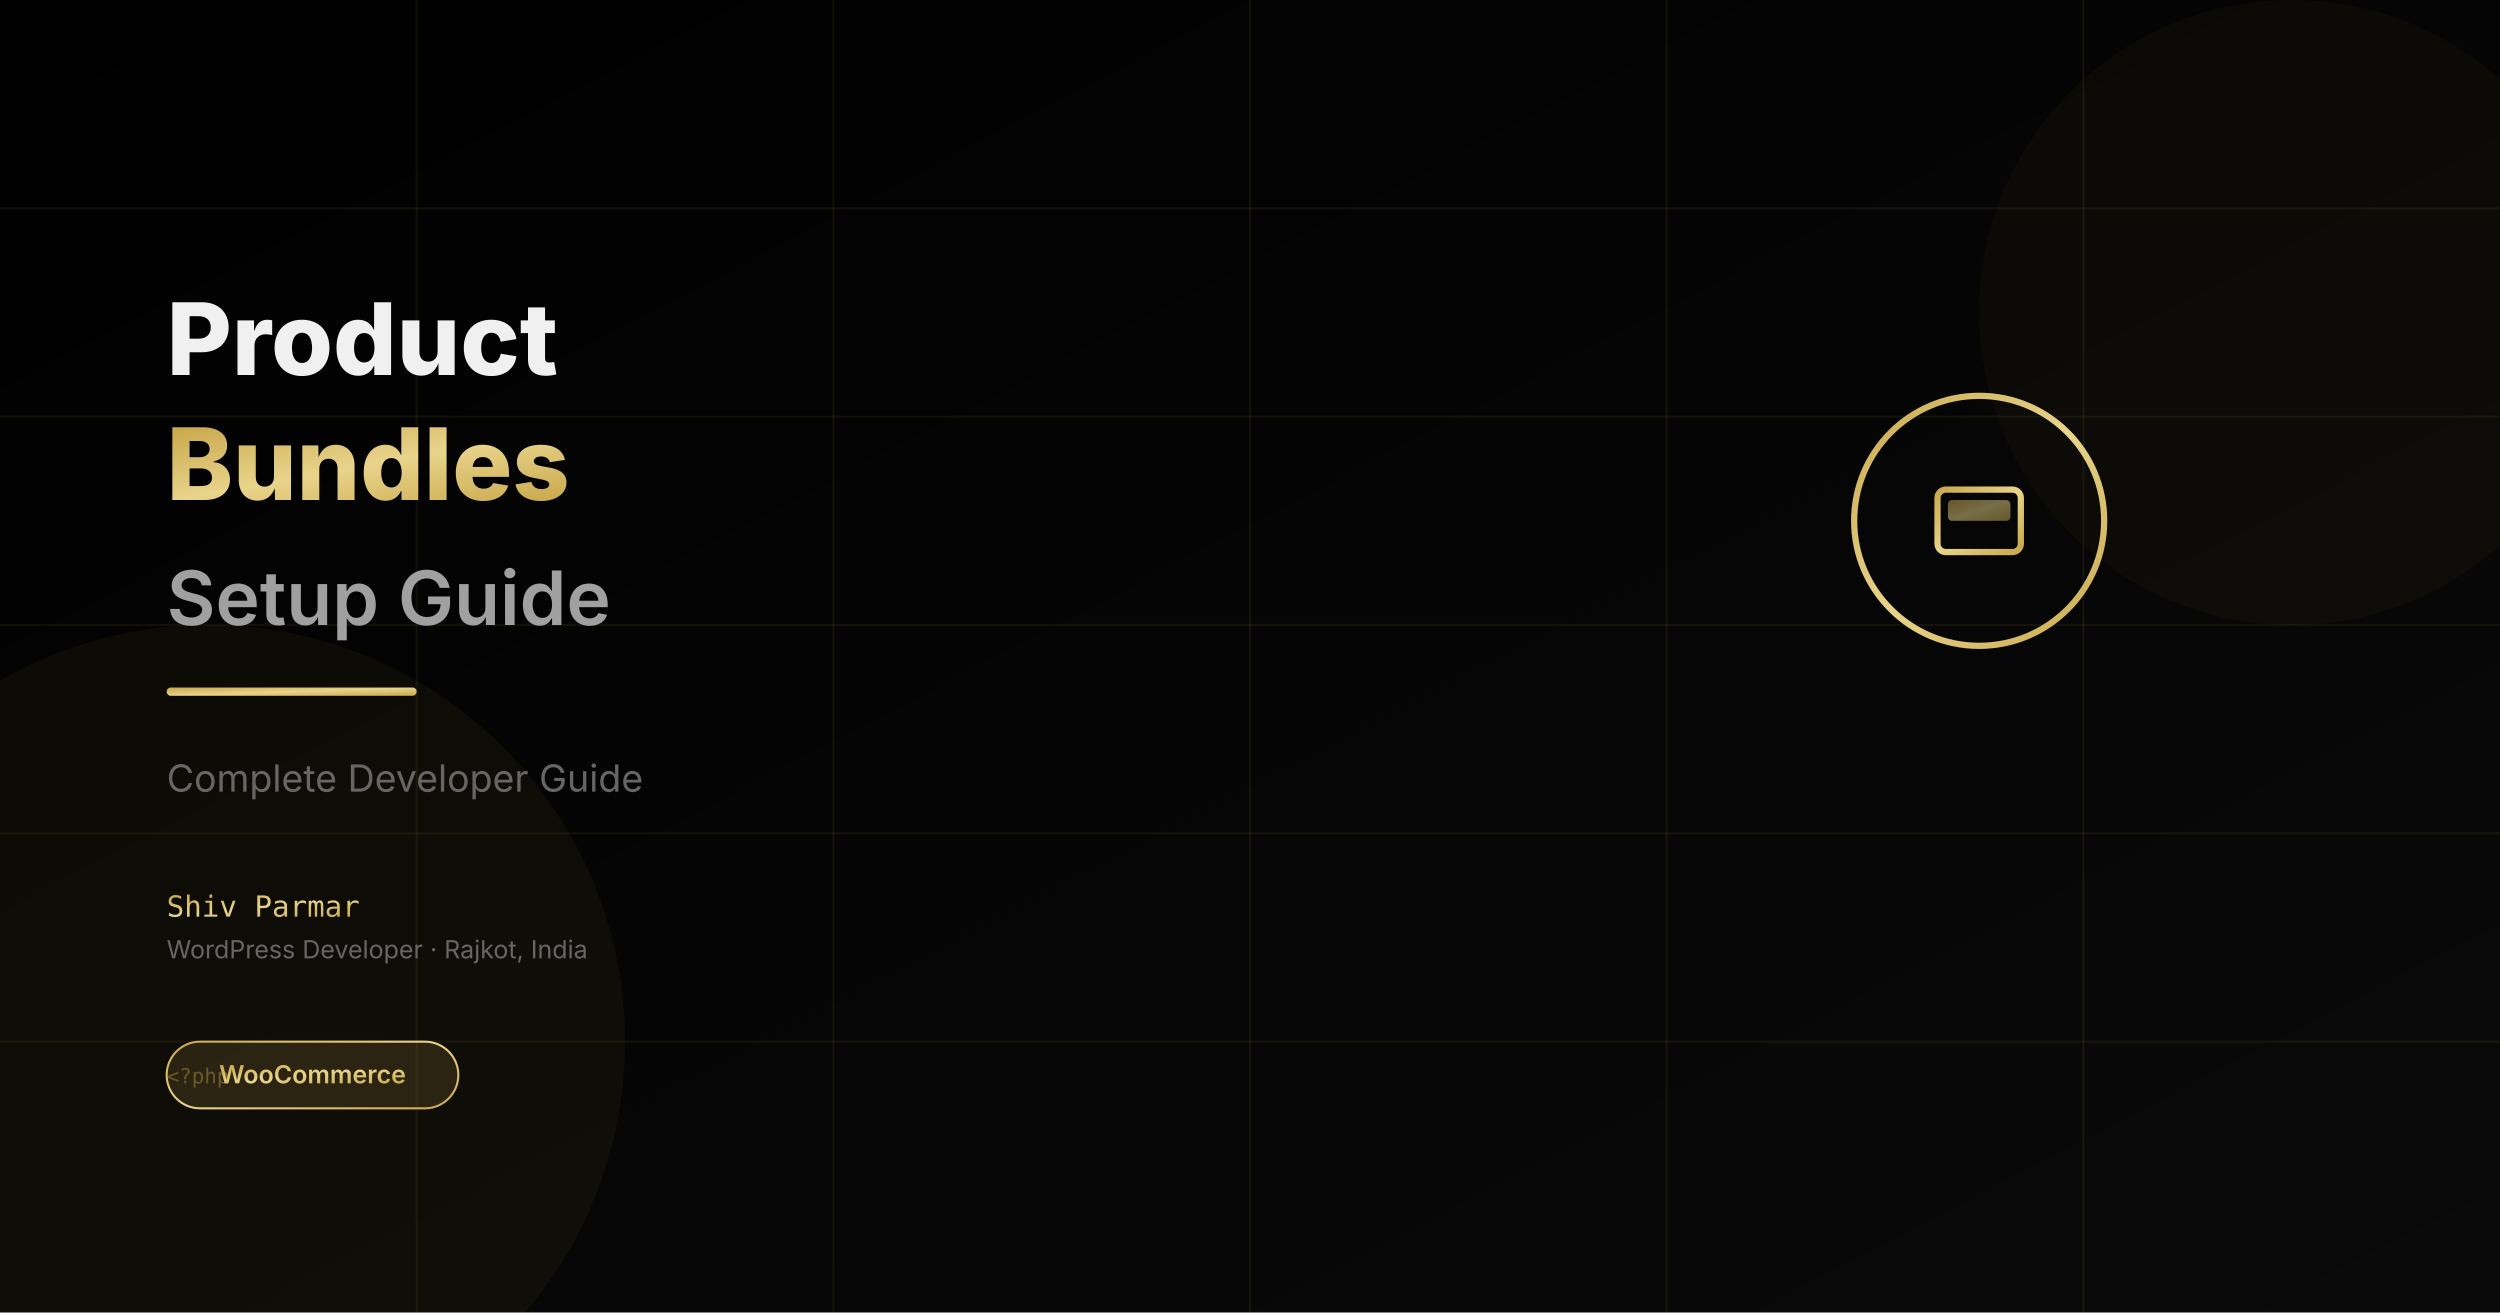
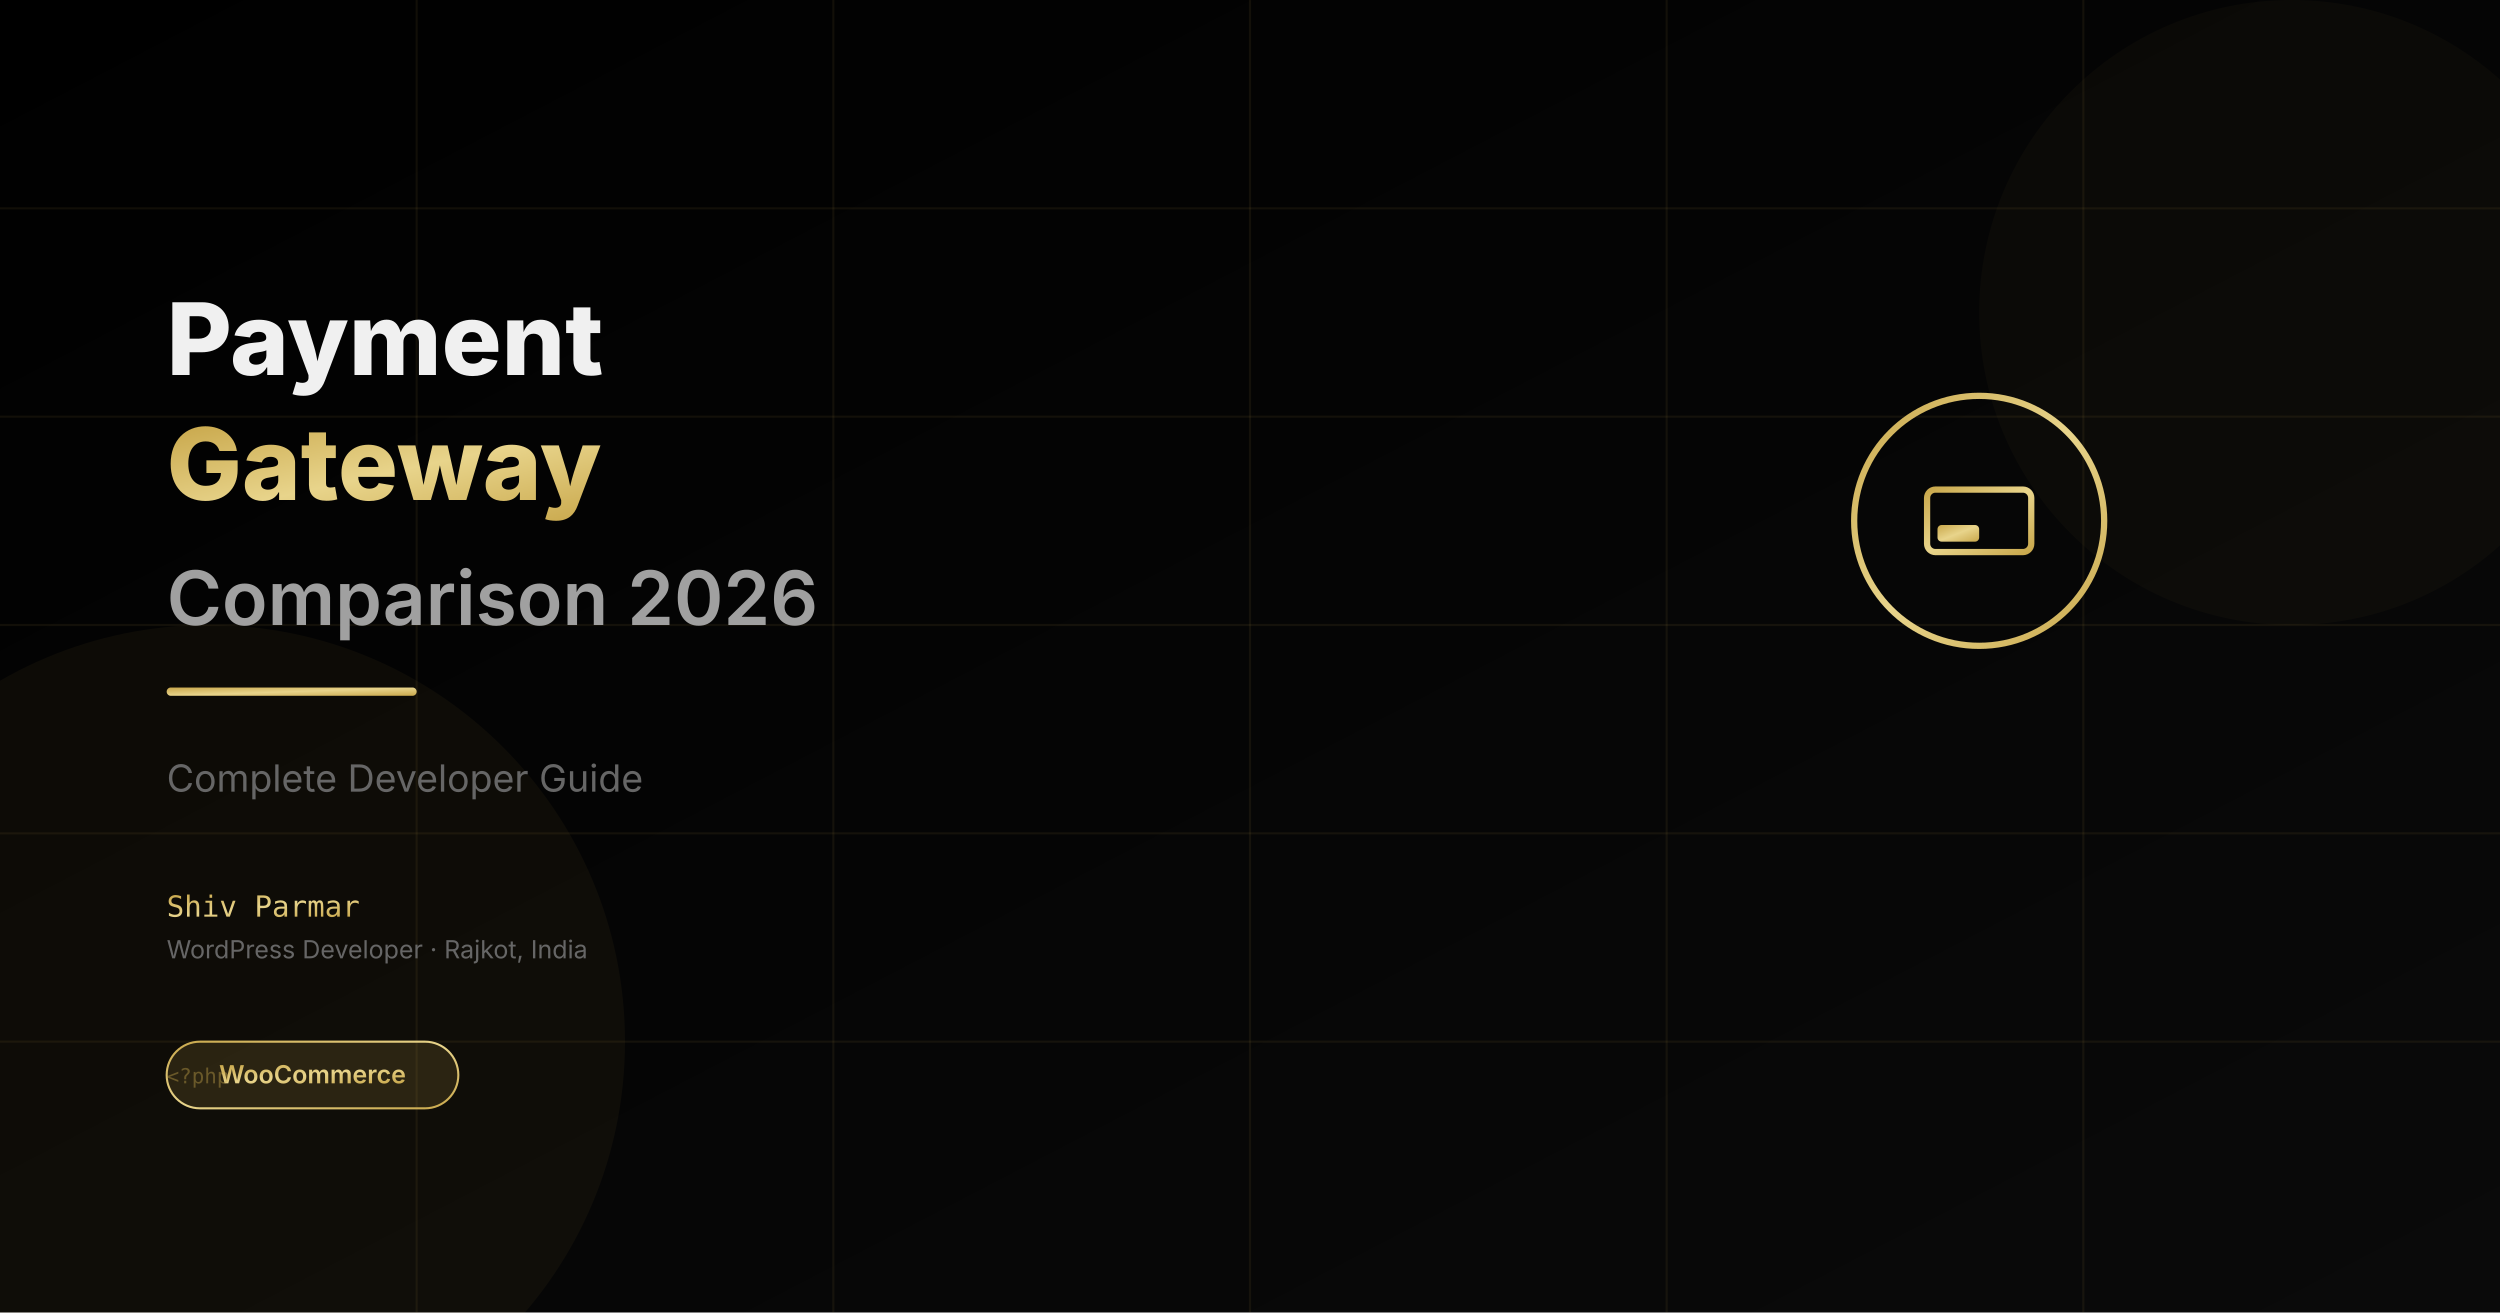
<svg xmlns="http://www.w3.org/2000/svg" width="1200" height="630" viewBox="0 0 1200 630">
  <defs>
    <linearGradient id="goldGrad" x1="0%" y1="0%" x2="100%" y2="100%">
      <stop offset="0%" style="stop-color:#c9a84c;stop-opacity:1" />
      <stop offset="50%" style="stop-color:#e8d48b;stop-opacity:1" />
      <stop offset="100%" style="stop-color:#c9a84c;stop-opacity:1" />
    </linearGradient>
    <linearGradient id="darkGrad" x1="0%" y1="0%" x2="100%" y2="100%">
      <stop offset="0%" style="stop-color:#000000;stop-opacity:1" />
      <stop offset="100%" style="stop-color:#0a0a0a;stop-opacity:1" />
    </linearGradient>
    <filter id="glow">
      <feGaussianBlur stdDeviation="3" result="coloredBlur" />
      <feMerge>
        <feMergeNode in="coloredBlur" />
        <feMergeNode in="SourceGraphic" />
      </feMerge>
    </filter>
  </defs>
  <rect width="1200" height="630" fill="url(#darkGrad)" />
  <circle cx="100" cy="500" r="200" fill="rgba(201,168,76,0.05)" />
  <circle cx="1100" cy="150" r="150" fill="rgba(201,168,76,0.03)" />
  <g stroke="rgba(201,168,76,0.08)" stroke-width="1" fill="none">
    <line x1="0" y1="100" x2="1200" y2="100" />
    <line x1="0" y1="200" x2="1200" y2="200" />
    <line x1="0" y1="300" x2="1200" y2="300" />
    <line x1="0" y1="400" x2="1200" y2="400" />
    <line x1="0" y1="500" x2="1200" y2="500" />
    <line x1="200" y1="0" x2="200" y2="630" />
    <line x1="400" y1="0" x2="400" y2="630" />
    <line x1="600" y1="0" x2="600" y2="630" />
    <line x1="800" y1="0" x2="800" y2="630" />
    <line x1="1000" y1="0" x2="1000" y2="630" />
  </g>
  <g transform="translate(900, 200)">
    <circle cx="50" cy="50" r="60" fill="none" stroke="url(#goldGrad)" stroke-width="3" />
-     <rect x="30" y="35" width="40" height="30" rx="4" fill="none" stroke="url(#goldGrad)" stroke-width="3" />
-     <rect x="35" y="40" width="30" height="10" rx="2" fill="url(#goldGrad)" opacity="0.5" />
-     <line x1="30" y1="50" x2="70" y2="50" stroke="url(#goldGrad)" stroke-width="2" />
+     <rect x="25" y="35" width="50" height="30" rx="4" fill="none" stroke="url(#goldGrad)" stroke-width="3" />
+     <line x1="25" y1="45" x2="75" y2="45" stroke="url(#goldGrad)" stroke-width="3" />
+     <rect x="30" y="52" width="20" height="8" rx="2" fill="url(#goldGrad)" />
  </g>
-   <text x="80" y="180" font-family="Inter, -apple-system, sans-serif" font-size="48" font-weight="800" fill="#f0f0f0">Product</text>
-   <text x="80" y="240" font-family="Inter, -apple-system, sans-serif" font-size="48" font-weight="800" fill="url(#goldGrad)">Bundles</text>
-   <text x="80" y="300" font-family="Inter, -apple-system, sans-serif" font-size="36" font-weight="600" fill="#a0a0a0">Setup Guide</text>
+   <text x="80" y="180" font-family="Inter, -apple-system, sans-serif" font-size="48" font-weight="800" fill="#f0f0f0">Payment</text>
+   <text x="80" y="240" font-family="Inter, -apple-system, sans-serif" font-size="48" font-weight="800" fill="url(#goldGrad)">Gateway</text>
+   <text x="80" y="300" font-family="Inter, -apple-system, sans-serif" font-size="36" font-weight="600" fill="#a0a0a0">Comparison 2026</text>
  <rect x="80" y="330" width="120" height="4" rx="2" fill="url(#goldGrad)" />
  <text x="80" y="380" font-family="Inter, -apple-system, sans-serif" font-size="18" fill="#666666">Complete Developer Guide</text>
  <text x="80" y="440" font-family="JetBrains Mono, monospace" font-size="14" fill="url(#goldGrad)">Shiv Parmar</text>
  <text x="80" y="460" font-family="Inter, -apple-system, sans-serif" font-size="12" fill="#666666">WordPress Developer · Rajkot, India</text>
  <rect x="80" y="500" width="140" height="32" rx="16" fill="rgba(201,168,76,0.15)" stroke="url(#goldGrad)" stroke-width="1" />
  <text x="150" y="520" font-family="Inter, -apple-system, sans-serif" font-size="12" font-weight="600" fill="url(#goldGrad)" text-anchor="middle">WooCommerce</text>
  <g transform="translate(80, 520)" opacity="0.4">
    <text font-family="JetBrains Mono, monospace" font-size="10" fill="#c9a84c">&lt;?php</text>
  </g>
</svg>
